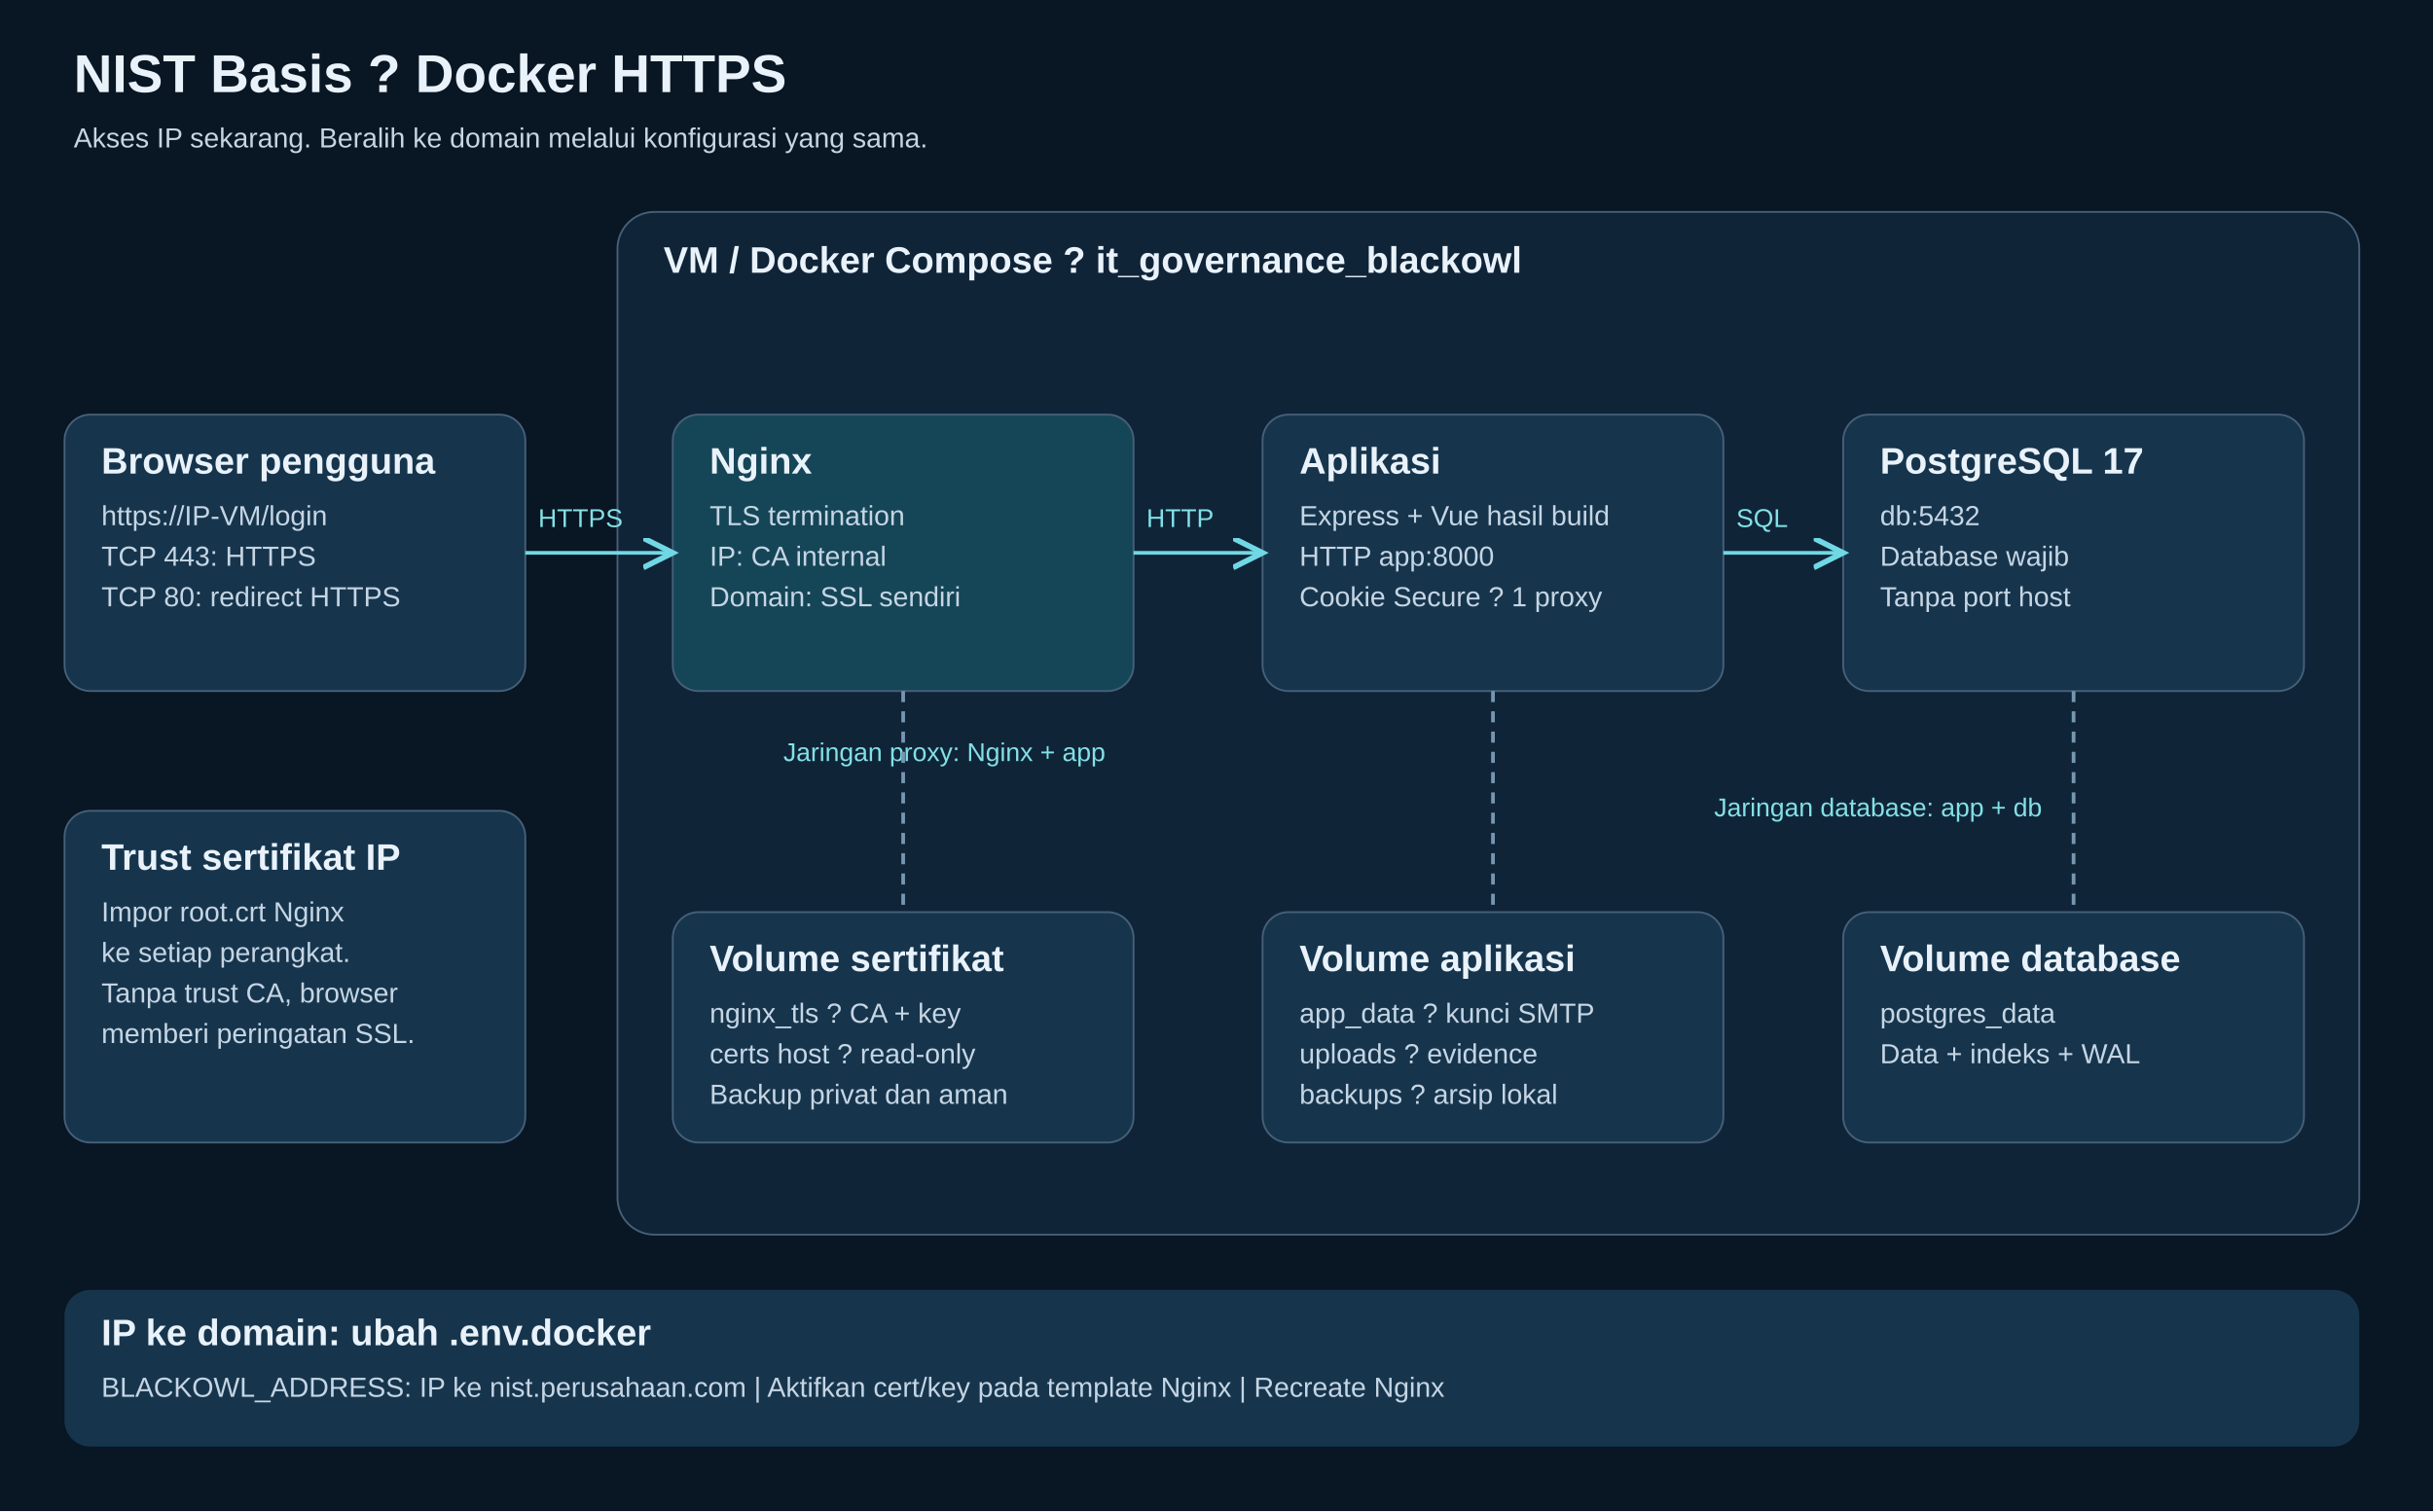
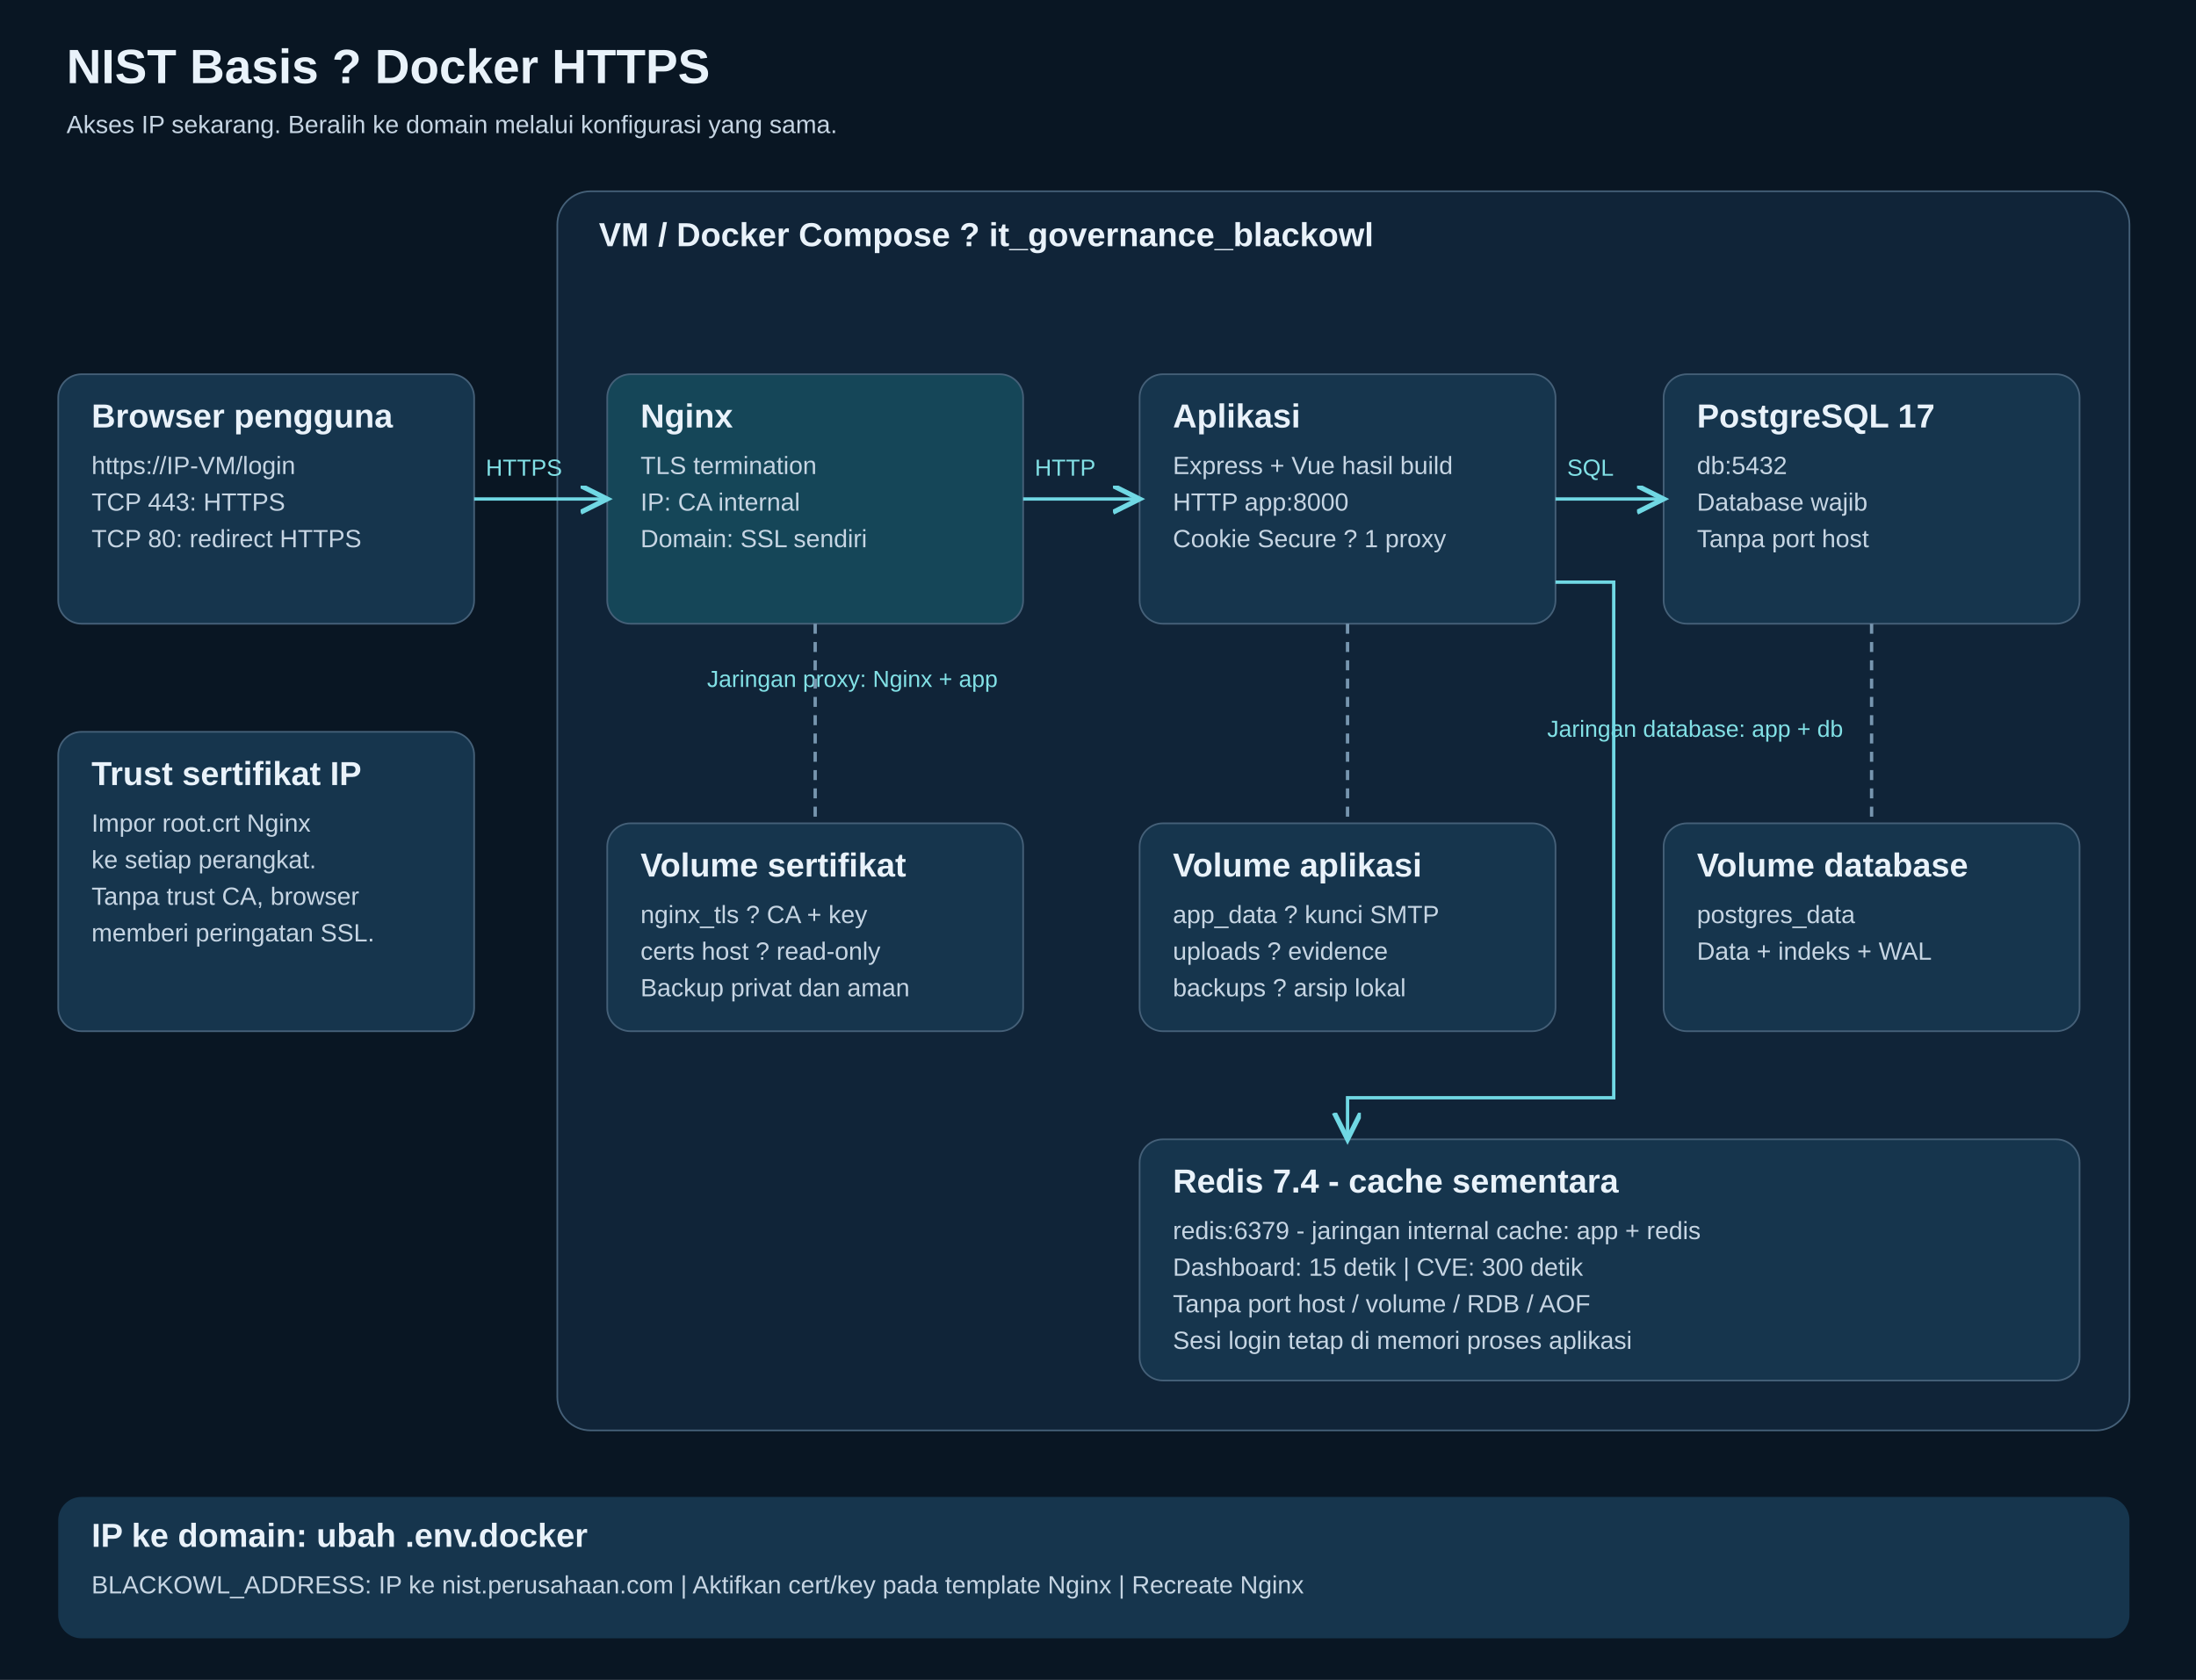
- <svg xmlns="http://www.w3.org/2000/svg" width="1320" height="820" viewBox="0 0 1320 820" role="img" aria-labelledby="title desc">
+ <svg xmlns="http://www.w3.org/2000/svg" width="1320" height="1010" viewBox="0 0 1320 1010" role="img" aria-labelledby="title desc">
  <defs>
    <marker id="arrow" markerWidth="10" markerHeight="10" refX="8" refY="4" orient="auto">
      <path d="M0,0 L8,4 L0,8" fill="none" stroke="#70d8e4" stroke-width="1.5" />
    </marker>
  </defs>
  <style>text{font-family:Segoe UI,Arial,sans-serif;fill:#e9f2fa}.title{font-size:20px;font-weight:600}.body{font-size:15px;fill:#c6d5e3}.label{font-size:14px;fill:#82e1e6}.line{stroke:#70d8e4;stroke-width:2;fill:none;marker-end:url(#arrow)}.volume{stroke:#7796af;stroke-width:2;fill:none;stroke-dasharray:6 5}</style>
-   <rect width="1320" height="820" fill="#091623" />
+   <rect width="1320" height="1010" fill="#091623" />
  <text x="40" y="50" font-size="29" font-weight="700">NIST Basis ? Docker HTTPS</text>
  <text x="40" y="80" class="body">Akses IP sekarang. Beralih ke domain melalui konfigurasi yang sama.</text>
-   <rect x="335" y="115" width="945" height="555" rx="20" fill="#102438" stroke="#456078" />
+   <rect x="335" y="115" width="945" height="745" rx="20" fill="#102438" stroke="#456078" />
  <text x="360" y="148" class="title">VM / Docker Compose ? it_governance_blackowl</text>
  <g>
    <rect x="35" y="225" width="250" height="150" rx="14" fill="#16354d" stroke="#456078" />
    <text x="55" y="257" class="title">Browser pengguna</text>
    <text x="55" y="285" class="body">https://IP-VM/login</text>
    <text x="55" y="307" class="body">TCP 443: HTTPS</text>
    <text x="55" y="329" class="body">TCP 80: redirect HTTPS</text>
  </g>
  <g>
    <rect x="365" y="225" width="250" height="150" rx="14" fill="#154658" stroke="#456078" />
    <text x="385" y="257" class="title">Nginx</text>
    <text x="385" y="285" class="body">TLS termination</text>
    <text x="385" y="307" class="body">IP: CA internal</text>
    <text x="385" y="329" class="body">Domain: SSL sendiri</text>
  </g>
  <g>
    <rect x="685" y="225" width="250" height="150" rx="14" fill="#16354d" stroke="#456078" />
    <text x="705" y="257" class="title">Aplikasi</text>
    <text x="705" y="285" class="body">Express + Vue hasil build</text>
    <text x="705" y="307" class="body">HTTP app:8000</text>
    <text x="705" y="329" class="body">Cookie Secure ? 1 proxy</text>
  </g>
  <g>
    <rect x="1000" y="225" width="250" height="150" rx="14" fill="#16354d" stroke="#456078" />
    <text x="1020" y="257" class="title">PostgreSQL 17</text>
    <text x="1020" y="285" class="body">db:5432</text>
    <text x="1020" y="307" class="body">Database wajib</text>
    <text x="1020" y="329" class="body">Tanpa port host</text>
  </g>
  <path class="line" d="M285 300 H365" />
  <text x="292" y="286" class="label">HTTPS</text>
  <path class="line" d="M615 300 H685" />
  <text x="622" y="286" class="label">HTTP</text>
  <path class="line" d="M935 300 H1000" />
  <text x="942" y="286" class="label">SQL</text>
  <text x="425" y="413" class="label">Jaringan proxy: Nginx + app</text>
  <text x="930" y="443" class="label">Jaringan database: app + db</text>
  <g>
    <rect x="365" y="495" width="250" height="125" rx="14" fill="#16354d" stroke="#456078" />
    <text x="385" y="527" class="title">Volume sertifikat</text>
    <text x="385" y="555" class="body">nginx_tls ? CA + key</text>
    <text x="385" y="577" class="body">certs host ? read-only</text>
    <text x="385" y="599" class="body">Backup privat dan aman</text>
  </g>
  <g>
    <rect x="685" y="495" width="250" height="125" rx="14" fill="#16354d" stroke="#456078" />
    <text x="705" y="527" class="title">Volume aplikasi</text>
    <text x="705" y="555" class="body">app_data ? kunci SMTP</text>
    <text x="705" y="577" class="body">uploads ? evidence</text>
    <text x="705" y="599" class="body">backups ? arsip lokal</text>
  </g>
  <g>
    <rect x="1000" y="495" width="250" height="125" rx="14" fill="#16354d" stroke="#456078" />
    <text x="1020" y="527" class="title">Volume database</text>
    <text x="1020" y="555" class="body">postgres_data</text>
    <text x="1020" y="577" class="body">Data + indeks + WAL</text>
  </g>
  <path class="volume" d="M490 375 V495" />
  <path class="volume" d="M810 375 V495" />
  <path class="volume" d="M1125 375 V495" />
  <g>
    <rect x="35" y="440" width="250" height="180" rx="14" fill="#16354d" stroke="#456078" />
    <text x="55" y="472" class="title">Trust sertifikat IP</text>
    <text x="55" y="500" class="body">Impor root.crt Nginx</text>
    <text x="55" y="522" class="body">ke setiap perangkat.</text>
    <text x="55" y="544" class="body">Tanpa trust CA, browser</text>
    <text x="55" y="566" class="body">memberi peringatan SSL.</text>
  </g>
-   <rect x="35" y="700" width="1245" height="85" rx="14" fill="#16354d" />
-   <text x="55" y="730" class="title">IP ke domain: ubah .env.docker</text>
-   <text x="55" y="758" class="body">BLACKOWL_ADDRESS: IP ke nist.perusahaan.com    |    Aktifkan cert/key pada template Nginx    |    Recreate Nginx</text>
+   <g>
+     <rect x="685" y="685" width="565" height="145" rx="14" fill="#16354d" stroke="#456078" />
+     <text x="705" y="717" class="title">Redis 7.4 - cache sementara</text>
+     <text x="705" y="745" class="body">redis:6379 - jaringan internal cache: app + redis</text>
+     <text x="705" y="767" class="body">Dashboard: 15 detik | CVE: 300 detik</text>
+     <text x="705" y="789" class="body">Tanpa port host / volume / RDB / AOF</text>
+     <text x="705" y="811" class="body">Sesi login tetap di memori proses aplikasi</text>
+   </g>
+   <path class="line" d="M935 350 H970 V660 H810 V685" />
+   <rect x="35" y="900" width="1245" height="85" rx="14" fill="#16354d" />
+   <text x="55" y="930" class="title">IP ke domain: ubah .env.docker</text>
+   <text x="55" y="958" class="body">BLACKOWL_ADDRESS: IP ke nist.perusahaan.com    |    Aktifkan cert/key pada template Nginx    |    Recreate Nginx</text>
</svg>
